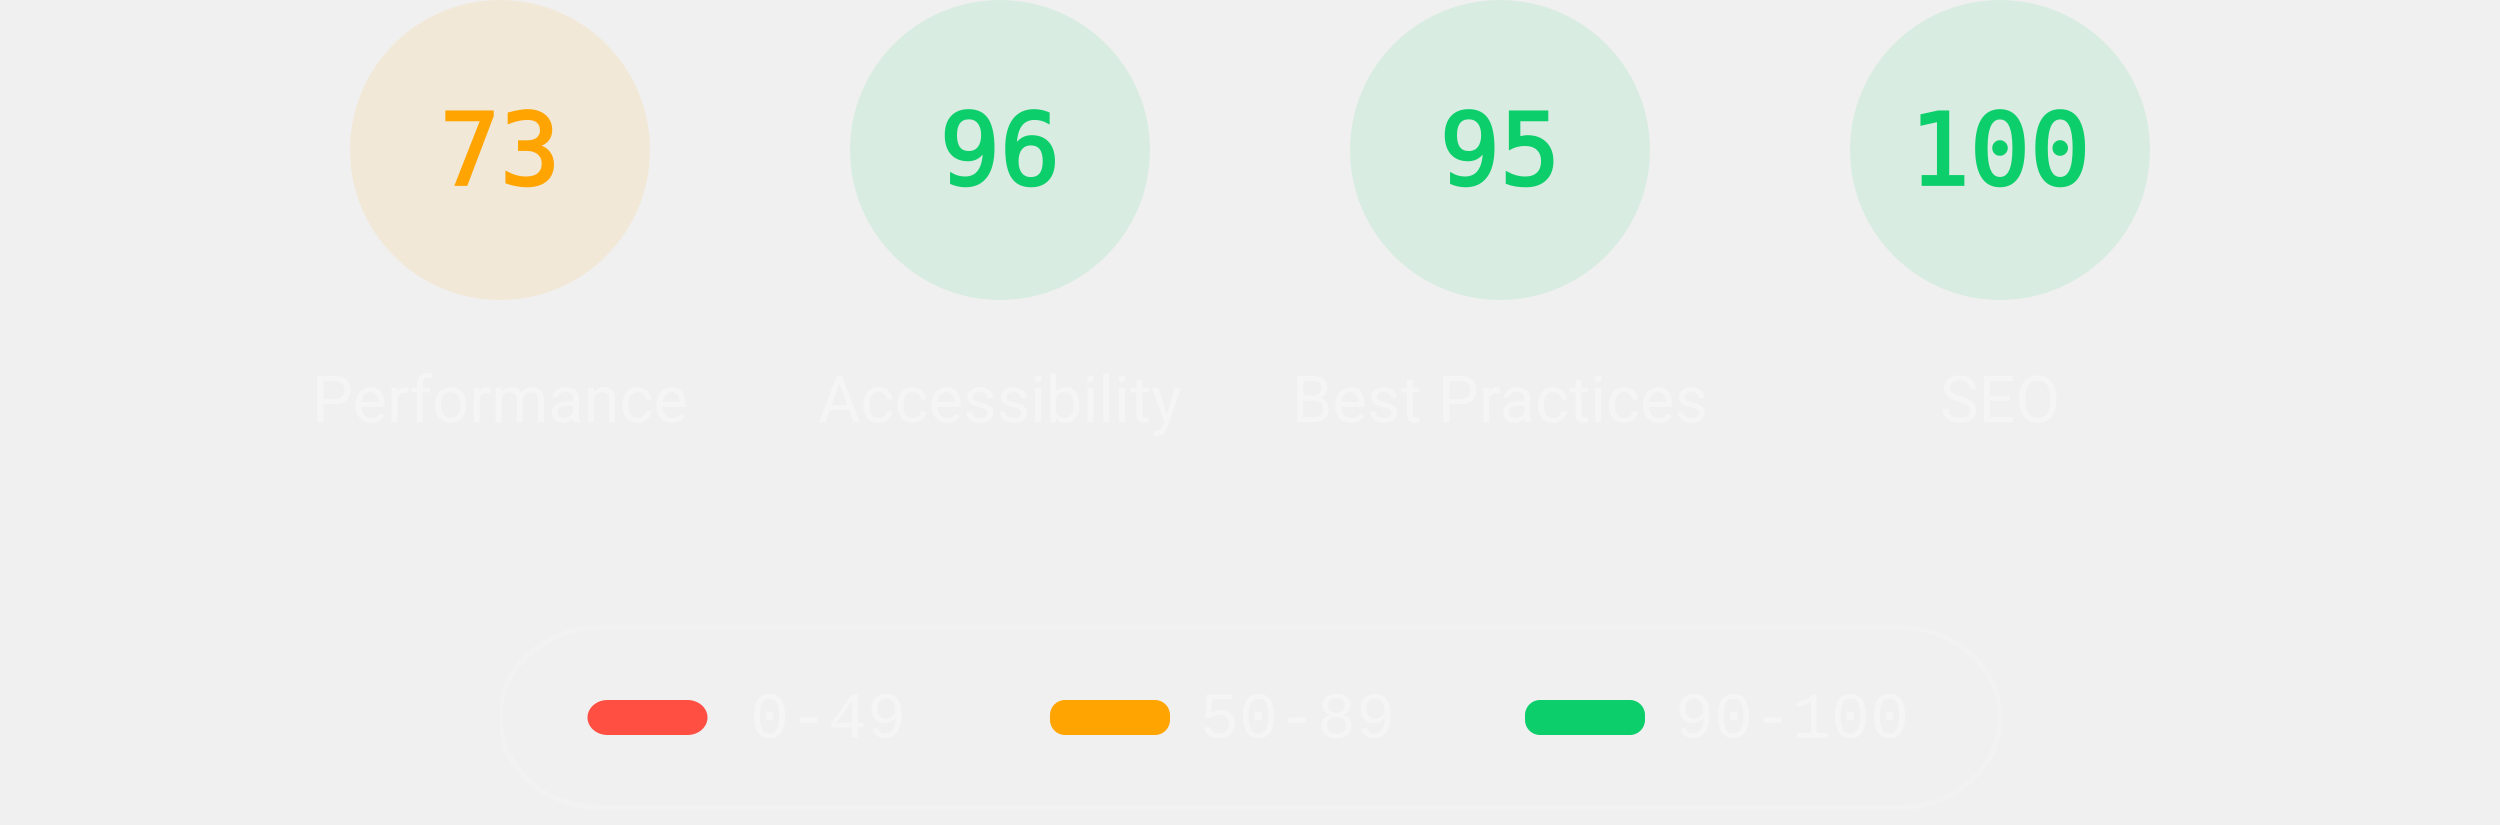
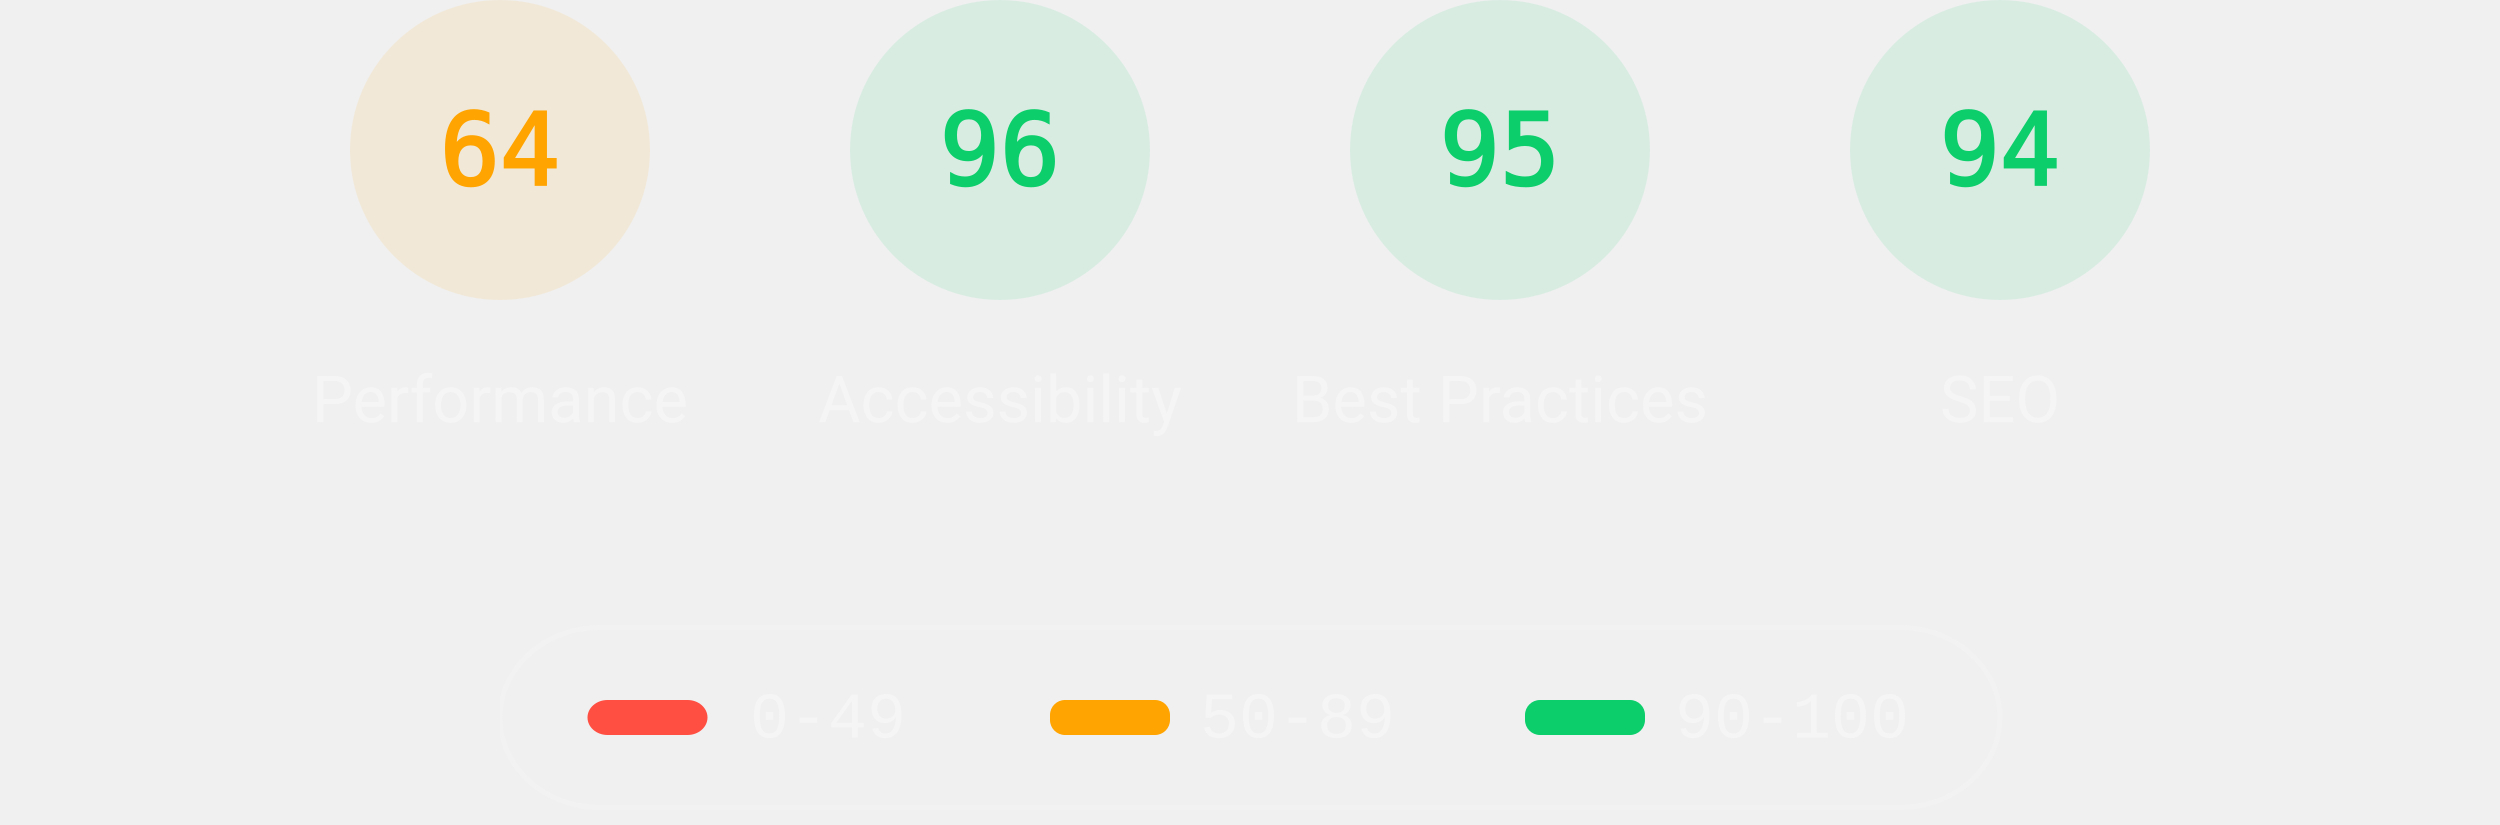
<svg xmlns="http://www.w3.org/2000/svg" class="theme--dark" fill="none" width="1000" height="330">
  <style>
			.gauge-base {
				opacity: 0.1
			}

			.gauge-arc {
				fill: none;
				animation-delay: 250ms;
				stroke-linecap: round;
				transform: rotate(-90deg);
				transform-origin: 100px 60px;
				animation: load-gauge 1s ease forwards
			}

			.guage-text {
				font-size: 40px;
				font-family: monospace;
				text-align: center
			}

			.guage-red {
				color: #ff4e42;
				fill: #ff4e42;
				stroke: #ff4e42
			}
			.guage-orange {
				color: #ffa400;
				fill: #ffa400;
				stroke: #ffa400
			}
			.guage-green {
				color: #0cce6b;
				fill: #0cce6b;
				stroke: #0cce6b
			}
			.theme--agnostic .guage-undefined {
				color: #5c5c5c;
				fill: #5c5c5c;
				stroke: #5c5c5c
			}
			.theme--light .guage-undefined {
				color: #1e1e1e;
				fill: #1e1e1e;
				stroke: #1e1e1e
			}
			.theme--dark .guage-undefined {
				color: #f5f5f5;
				fill: #f5f5f5;
				stroke: #f5f5f5
			}

			.guage-title {
				stroke: none;
				font-size: 26px;
				line-height: 26px;
				font-family: Roboto, Halvetica, Arial, sans-serif
			}
			.metric.guage-title {
				font-family: 'Courier New', Courier, monospace
			}
			.theme--agnostic .guage-title {
				color: #737373;
				fill: #737373
			}
			.theme--light .guage-title {
				color: #212121;
				fill: #212121
			}
			.theme--dark .guage-title {
				color: #f5f5f5;
				fill: #f5f5f5
			}

			@keyframes load-gauge {
				from {
					stroke-dasharray: 0 352.858
				}
			}
			.lh-gauge--pwa__disc {
				fill: #e0e0e0
			}
			.lh-gauge--pwa__logo {
				position: relative;
				fill: #b0b0b0
			}
			.lh-gauge--pwa__invisible {
				display: none
			}
			.lh-gauge--pwa__visible {
				display: inline
			}
			.guage-invisible {
				display: none
			}
			.lh-gauge--pwa__logo--primary-color {
				fill: #304ffe
			}
			.theme--agnostic .lh-gauge--pwa__logo--secondary-color {
				fill: #787878
			}
			.theme--light .lh-gauge--pwa__logo--secondary-color {
				fill: #3d3d3d
			}
			.theme--dark .lh-gauge--pwa__logo--secondary-color {
				fill: #d8b6b6
			}
			.theme--light #svg_2 {
				stroke: #00000022
			}
			.theme--agnostic #svg_2 {
				stroke: #616161
			}
			.theme--light #svg_2 {
				stroke: #00000022
			}
			.theme--dark #svg_2 {
				stroke: #f5f5f566
			}
		</style>
  <svg class="guage-div guage-perf guage-orange" viewBox="0 0 200 200" width="200" height="200" x="100" y="0">
    <circle class="gauge-base" r="56" cx="100" cy="60" stroke-width="8" />
-     <circle class="gauge-arc guage-arc-1" r="56" cx="100" cy="60" stroke-width="8" style="stroke-dasharray: 256.856, 351.858;" />
-     <text class="guage-text" x="100px" y="60px" alignment-baseline="central" dominant-baseline="central" text-anchor="middle">73</text>
+     <circle class="gauge-arc guage-arc-1" r="56" cx="100" cy="60" stroke-width="8" style="stroke-dasharray: 225.189, 351.858;" />
+     <text class="guage-text" x="100px" y="60px" alignment-baseline="central" dominant-baseline="central" text-anchor="middle">64</text>
    <text class="guage-title" x="100px" y="160px" alignment-baseline="central" dominant-baseline="central" text-anchor="middle">Performance</text>
  </svg>
  <svg class="guage-div guage-acc guage-green" viewBox="0 0 200 200" width="200" height="200" x="300" y="0">
    <circle class="gauge-base" r="56" cx="100" cy="60" stroke-width="8" />
    <circle class="gauge-arc guage-arc-2" r="56" cx="100" cy="60" stroke-width="8" style="stroke-dasharray: 337.784, 351.858;" />
    <text class="guage-text" x="100px" y="60px" alignment-baseline="central" dominant-baseline="central" text-anchor="middle">96</text>
    <text class="guage-title" x="100px" y="160px" alignment-baseline="central" dominant-baseline="central" text-anchor="middle">Accessibility</text>
  </svg>
  <svg class="guage-div guage-best guage-green" viewBox="0 0 200 200" width="200" height="200" x="500" y="0">
    <circle class="gauge-base" r="56" cx="100" cy="60" stroke-width="8" />
    <circle class="gauge-arc guage-arc-3" r="56" cx="100" cy="60" stroke-width="8" style="stroke-dasharray: 334.265, 351.858;" />
    <text class="guage-text" x="100px" y="60px" alignment-baseline="central" dominant-baseline="central" text-anchor="middle">95</text>
    <text class="guage-title" x="100px" y="160px" alignment-baseline="central" dominant-baseline="central" text-anchor="middle">Best Practices</text>
  </svg>
  <svg class="guage-div guage-seo guage-green" viewBox="0 0 200 200" width="200" height="200" x="700" y="0">
    <circle class="gauge-base" r="56" cx="100" cy="60" stroke-width="8" />
-     <circle class="gauge-arc guage-arc-4" r="56" cx="100" cy="60" stroke-width="8" style="stroke-dasharray: 351.858, 351.858;" />
-     <text class="guage-text" x="100px" y="60px" alignment-baseline="central" dominant-baseline="central" text-anchor="middle">100</text>
+     <circle class="gauge-arc guage-arc-4" r="56" cx="100" cy="60" stroke-width="8" style="stroke-dasharray: 330.747, 351.858;" />
+     <text class="guage-text" x="100px" y="60px" alignment-baseline="central" dominant-baseline="central" text-anchor="middle">94</text>
    <text class="guage-title" x="100px" y="160px" alignment-baseline="central" dominant-baseline="central" text-anchor="middle">SEO</text>
  </svg>
  <svg class="guage-div guage-pwa guage-invisible" viewBox="0 0 200 200" width="200" height="200" x="900" y="0">
    <svg viewBox="0 0 60 60" width="112" height="112" x="44" y="4">
      <defs>
        <linearGradient id="lh-gauge--pwa__check-circle__gradient-0" x1="50%" y1="0%" x2="50%" y2="100%">
          <stop stop-color="#00C852" offset="0%" />
          <stop stop-color="#009688" offset="100%" />
        </linearGradient>
        <linearGradient id="lh-gauge--pwa__installable__shadow-gradient-0" x1="76.056%" x2="24.111%" y1="82.995%" y2="24.735%">
          <stop stop-color="#A5D6A7" offset="0%" />
          <stop stop-color="#80CBC4" offset="100%" />
        </linearGradient>
        <linearGradient id="lh-gauge--pwa__fast-reliable__shadow-gradient-0" x1="76.056%" y1="82.995%" x2="25.678%" y2="26.493%">
          <stop stop-color="#64B5F6" offset="0%" />
          <stop stop-color="#2979FF" offset="100%" />
        </linearGradient>
        <g id="lh-gauge--pwa__fast-reliable-badge-0">
          <circle fill="#FFFFFF" cx="10" cy="10" r="10" />
          <path fill="#304FFE" d="M10 3.58l5.25 2.34v3.5c0 3.23-2.24 6.26-5.25 7-3.01-.74-5.25-3.77-5.25-7v-3.5L10 3.58zm-.47 10.74l2.76-4.83.03-.07c.04-.08 0-.24-.22-.24h-1.64l.47-3.26h-.47l-2.7 4.77c-.02.01.05-.1-.04.05-.09.16-.1.31.18.31h1.63l-.47 3.27h.47z" />
        </g>
        <g id="lh-gauge--pwa__installable-badge-0">
          <circle fill="#FFFFFF" cx="10" cy="10" r="10" />
          <path fill="#009688" d="M10 4.167A5.835 5.835 0 0 0 4.167 10 5.835 5.835 0 0 0 10 15.833 5.835 5.835 0 0 0 15.833 10 5.835 5.835 0 0 0 10 4.167zm2.917 6.416h-2.334v2.334H9.417v-2.334H7.083V9.417h2.334V7.083h1.166v2.334h2.334v1.166z" />
        </g>
      </defs>
      <g stroke="none" fill-rule="nonzero">
        <circle class="lh-gauge--pwa__disc" cx="30" cy="30" r="30" />
        <g class="lh-gauge--pwa__logo">
          <path d="M35.66 19.39l.7-1.75h2L37.4 15 38.6 12l3.4 9h-2.51l-.58-1.61z" />
          <path d="M33.52 21l3.65-9h-2.42l-2.5 5.82L30.5 12h-1.86l-1.9 5.82-1.35-2.65-1.21 3.72L25.4 21h2.38l1.72-5.2 1.64 5.2z" />
          <path fill-rule="nonzero" d="M20.3 17.91h1.48c.45 0 .85-.05 1.2-.15l.39-1.18 1.07-3.3a2.64 2.64 0 0 0-.28-.37c-.55-.6-1.36-.91-2.42-.91H18v9h2.3V17.9zm1.96-3.84c.22.22.33.5.33.87 0 .36-.1.65-.29.87-.2.23-.59.35-1.15.35h-.86v-2.41h.87c.52 0 .89.1 1.1.32z" />
        </g>
        <rect class="lh-gauge--pwa__component lh-gauge--pwa__na-line lh-gauge--pwa__invisible" fill="#FFFFFF" x="20" y="32" width="20" height="4" rx="2" />
        <g class="lh-gauge--pwa__component lh-gauge--pwa__fast-reliable-badge lh-gauge--pwa__invisible" transform="translate(20, 29)">
          <path fill="url(#lh-gauge--pwa__fast-reliable__shadow-gradient-0)" d="M33.63 19.49A30 30 0 0 1 16.2 30.36L3 17.14 17.14 3l16.49 16.49z" />
          <use href="#lh-gauge--pwa__fast-reliable-badge-0" />
        </g>
        <g class="lh-gauge--pwa__component lh-gauge--pwa__installable-badge lh-gauge--pwa__invisible" transform="translate(20, 29)">
          <path fill="url(#lh-gauge--pwa__installable__shadow-gradient-0)" d="M33.629 19.487c-4.272 5.453-10.391 9.39-17.415 10.869L3 17.142 17.142 3 33.63 19.487z" />
          <use href="#lh-gauge--pwa__installable-badge-0" />
        </g>
        <g class="lh-gauge--pwa__component lh-gauge--pwa__fast-reliable-installable-badges lh-gauge--pwa__invisible">
          <g transform="translate(8, 29)">
            <path fill="url(#lh-gauge--pwa__fast-reliable__shadow-gradient-0)" d="M16.321 30.463L3 17.143 17.142 3l22.365 22.365A29.864 29.864 0 0 1 22 31c-1.942 0-3.84-.184-5.679-.537z" />
            <use href="#lh-gauge--pwa__fast-reliable-badge-0" />
          </g>
          <g transform="translate(32, 29)">
            <path fill="url(#lh-gauge--pwa__installable__shadow-gradient-0)" d="M25.982 11.84a30.107 30.107 0 0 1-13.08 15.203L3 17.143 17.142 3l8.84 8.84z" />
            <use href="#lh-gauge--pwa__installable-badge-0" />
          </g>
        </g>
        <g class="lh-gauge--pwa__component lh-gauge--pwa__check-circle lh-gauge--pwa__invisible" transform="translate(18, 28)">
          <circle fill="#FFFFFF" cx="12" cy="12" r="12" />
          <path fill="url(#lh-gauge--pwa__check-circle__gradient-0)" d="M12 2a10 10 0 1 0 0 20 10 10 0 0 0 0-20zm-2 15l-5-5 1.41-1.41L10 14.17l7.59-7.59L19 8l-9 9z" />
        </g>
      </g>
    </svg>
    <text class="guage-title" y="160px" alignment-baseline="central" dominant-baseline="central" text-anchor="middle">
      <tspan x="100px" dy="-6px">Progressive</tspan>
      <tspan x="100px" dy="30px">Web App</tspan>
    </text>
  </svg>
  <svg width="604" height="76" x="200" y="250">
    <g>
      <rect fill="none" id="canvas_background" height="80" width="604" y="-1" x="-1" />
      <g display="none" overflow="visible" y="0" x="0" height="100%" width="100%" id="canvasGrid">
        <rect fill="url(#gridpattern)" stroke-width="0" y="0" x="0" height="100%" width="100%" />
      </g>
    </g>
    <g>
      <rect fill-opacity="0" stroke-width="2" rx="40" id="svg_2" height="72" width="600" y="1" x="0" fill="#000000" />
      <rect stroke="#000" rx="8" id="svg_3" height="14" width="48" y="30" x="35" stroke-opacity="null" stroke-width="0" fill="#ff4e42" />
      <rect stroke="#000" rx="6" id="svg_4" height="14" width="48" y="30" x="220" stroke-opacity="null" stroke-width="0" fill="#ffa400" />
      <rect stroke="#000" rx="6" id="svg_5" height="14" width="48" y="30" x="410" stroke-opacity="null" stroke-width="0" fill="#0cce6b" />
      <text class="metric guage-title" xml:space="preserve" text-anchor="start" font-size="26" id="svg_6" y="45" x="100" stroke-opacity="null" stroke-width="0" stroke="#000">0-49</text>
      <text class="metric guage-title" xml:space="preserve" text-anchor="start" font-size="26" id="svg_7" y="45" x="280" stroke-opacity="null" stroke-width="0" stroke="#000">50-89</text>
      <text class="metric guage-title" xml:space="preserve" text-anchor="start" font-size="26" id="svg_8" y="45" x="470" stroke-opacity="null" stroke-width="0" stroke="#000">90-100</text>
    </g>
  </svg>
</svg>
